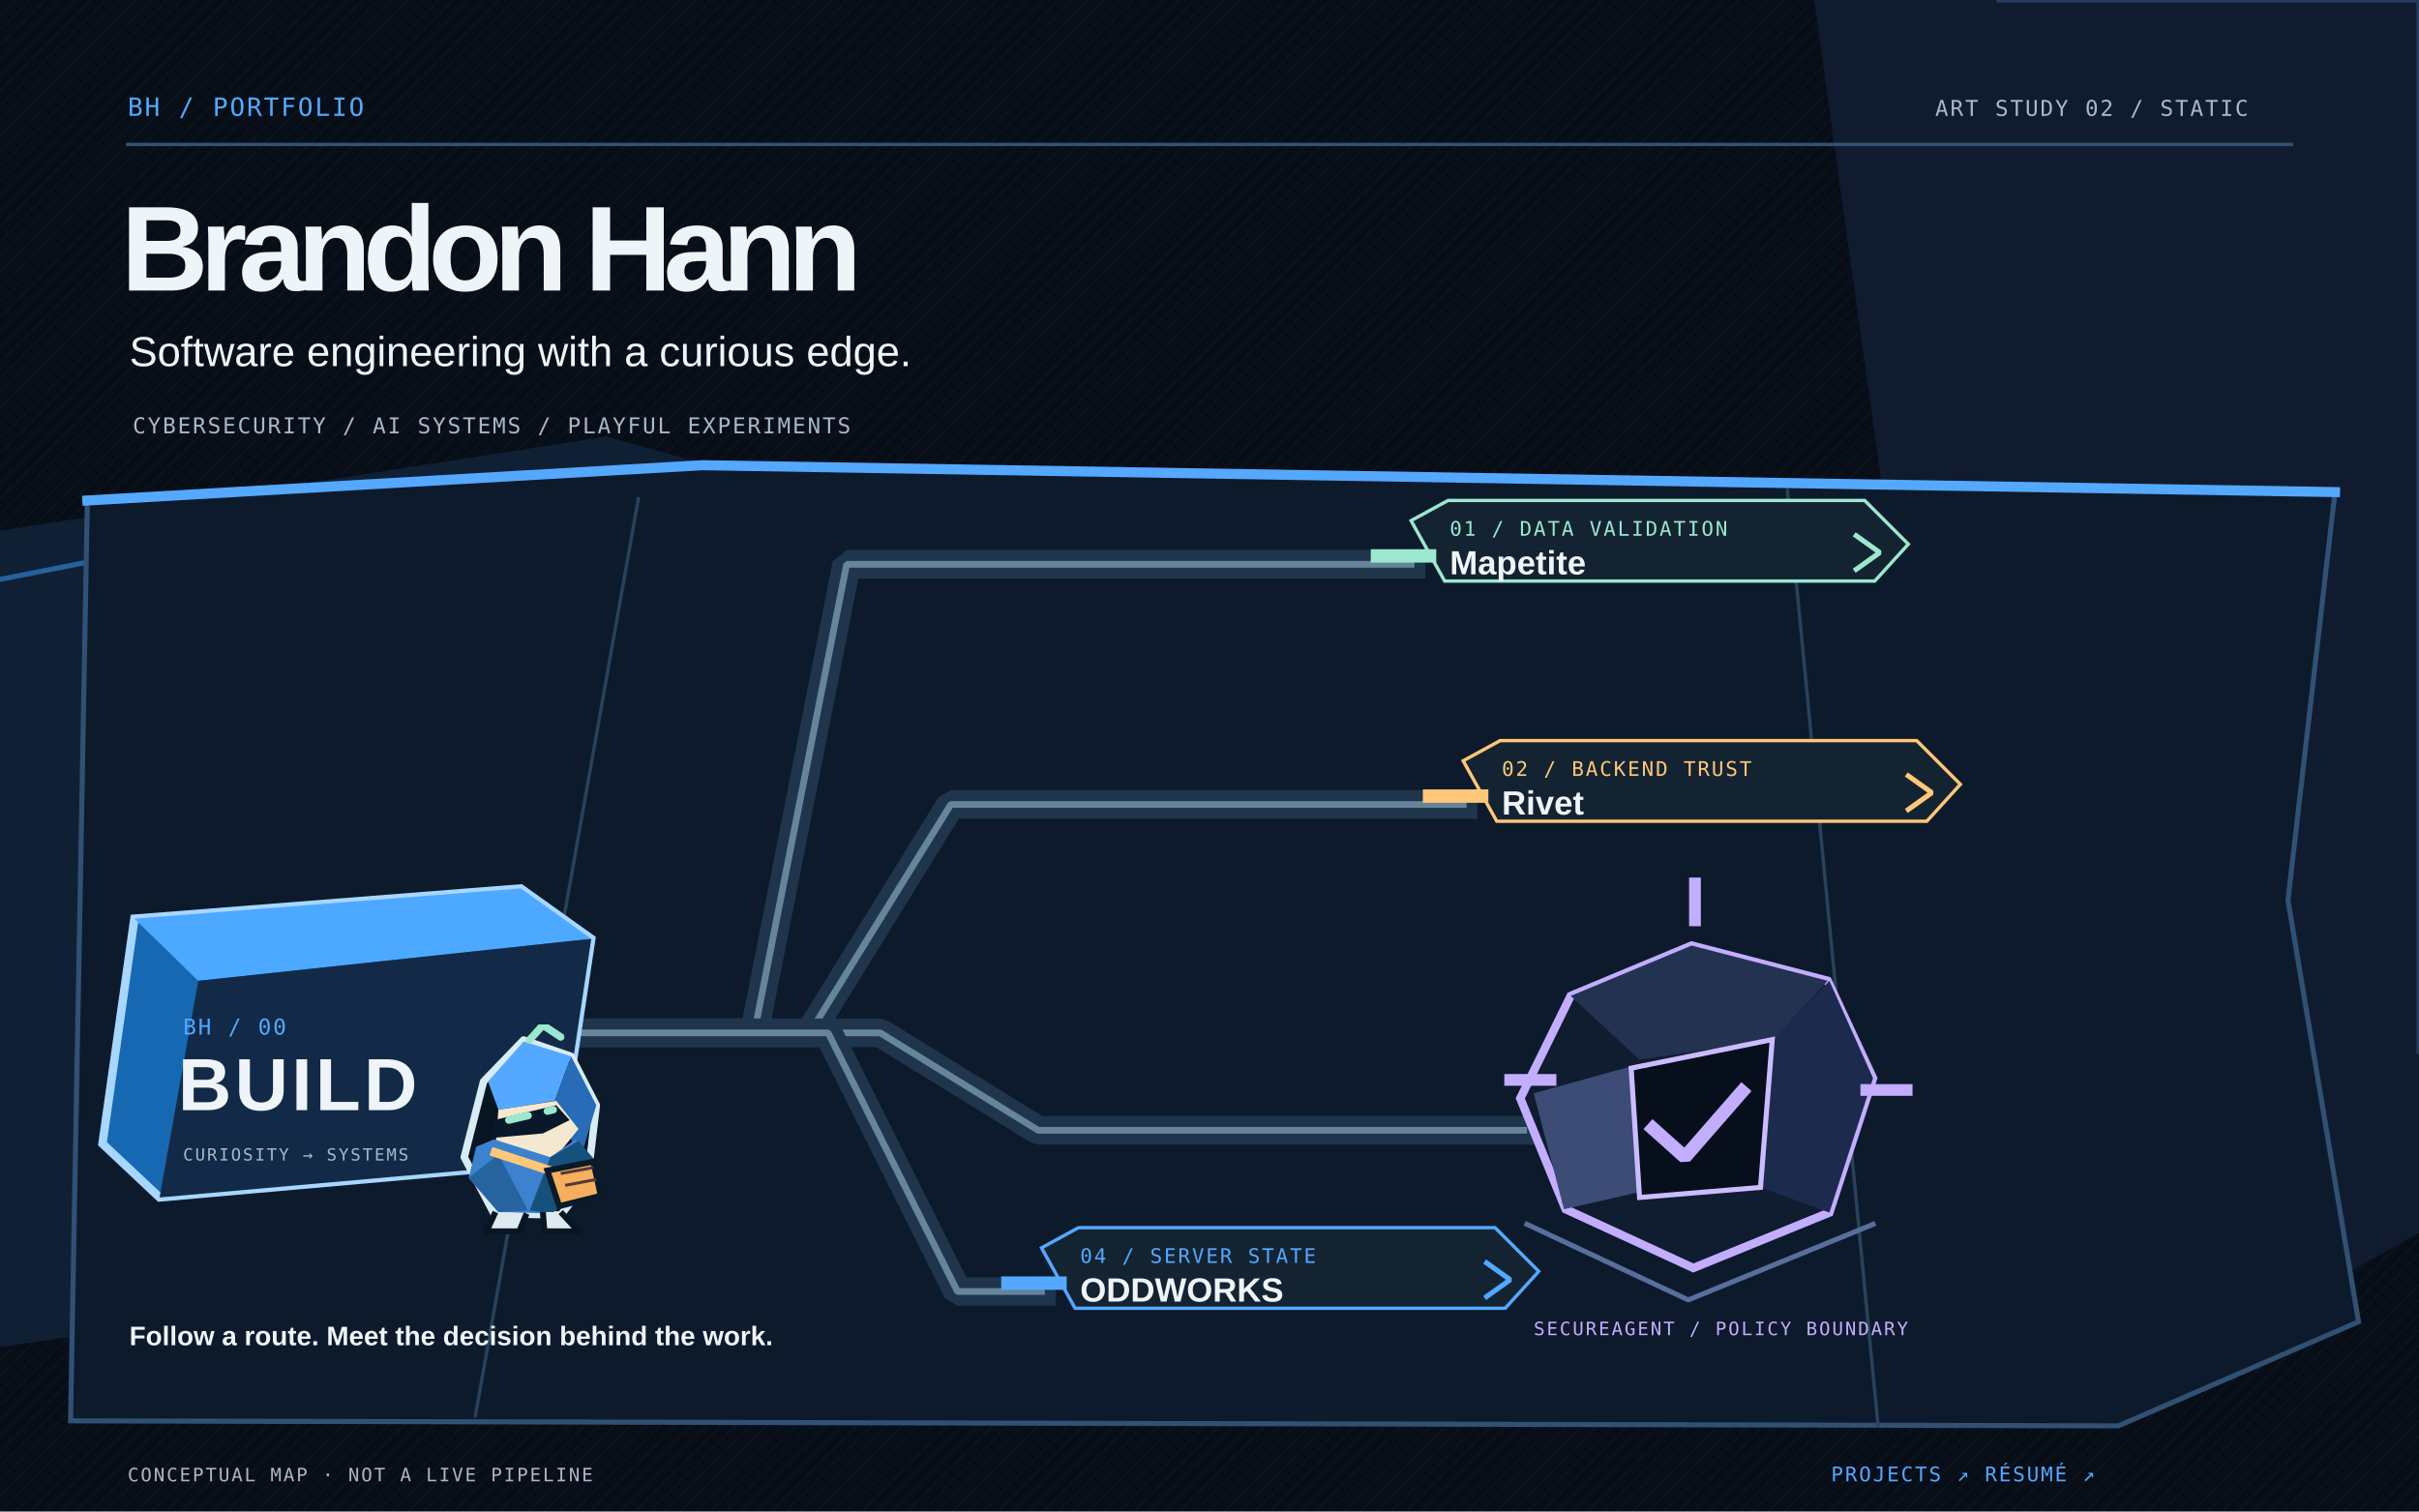
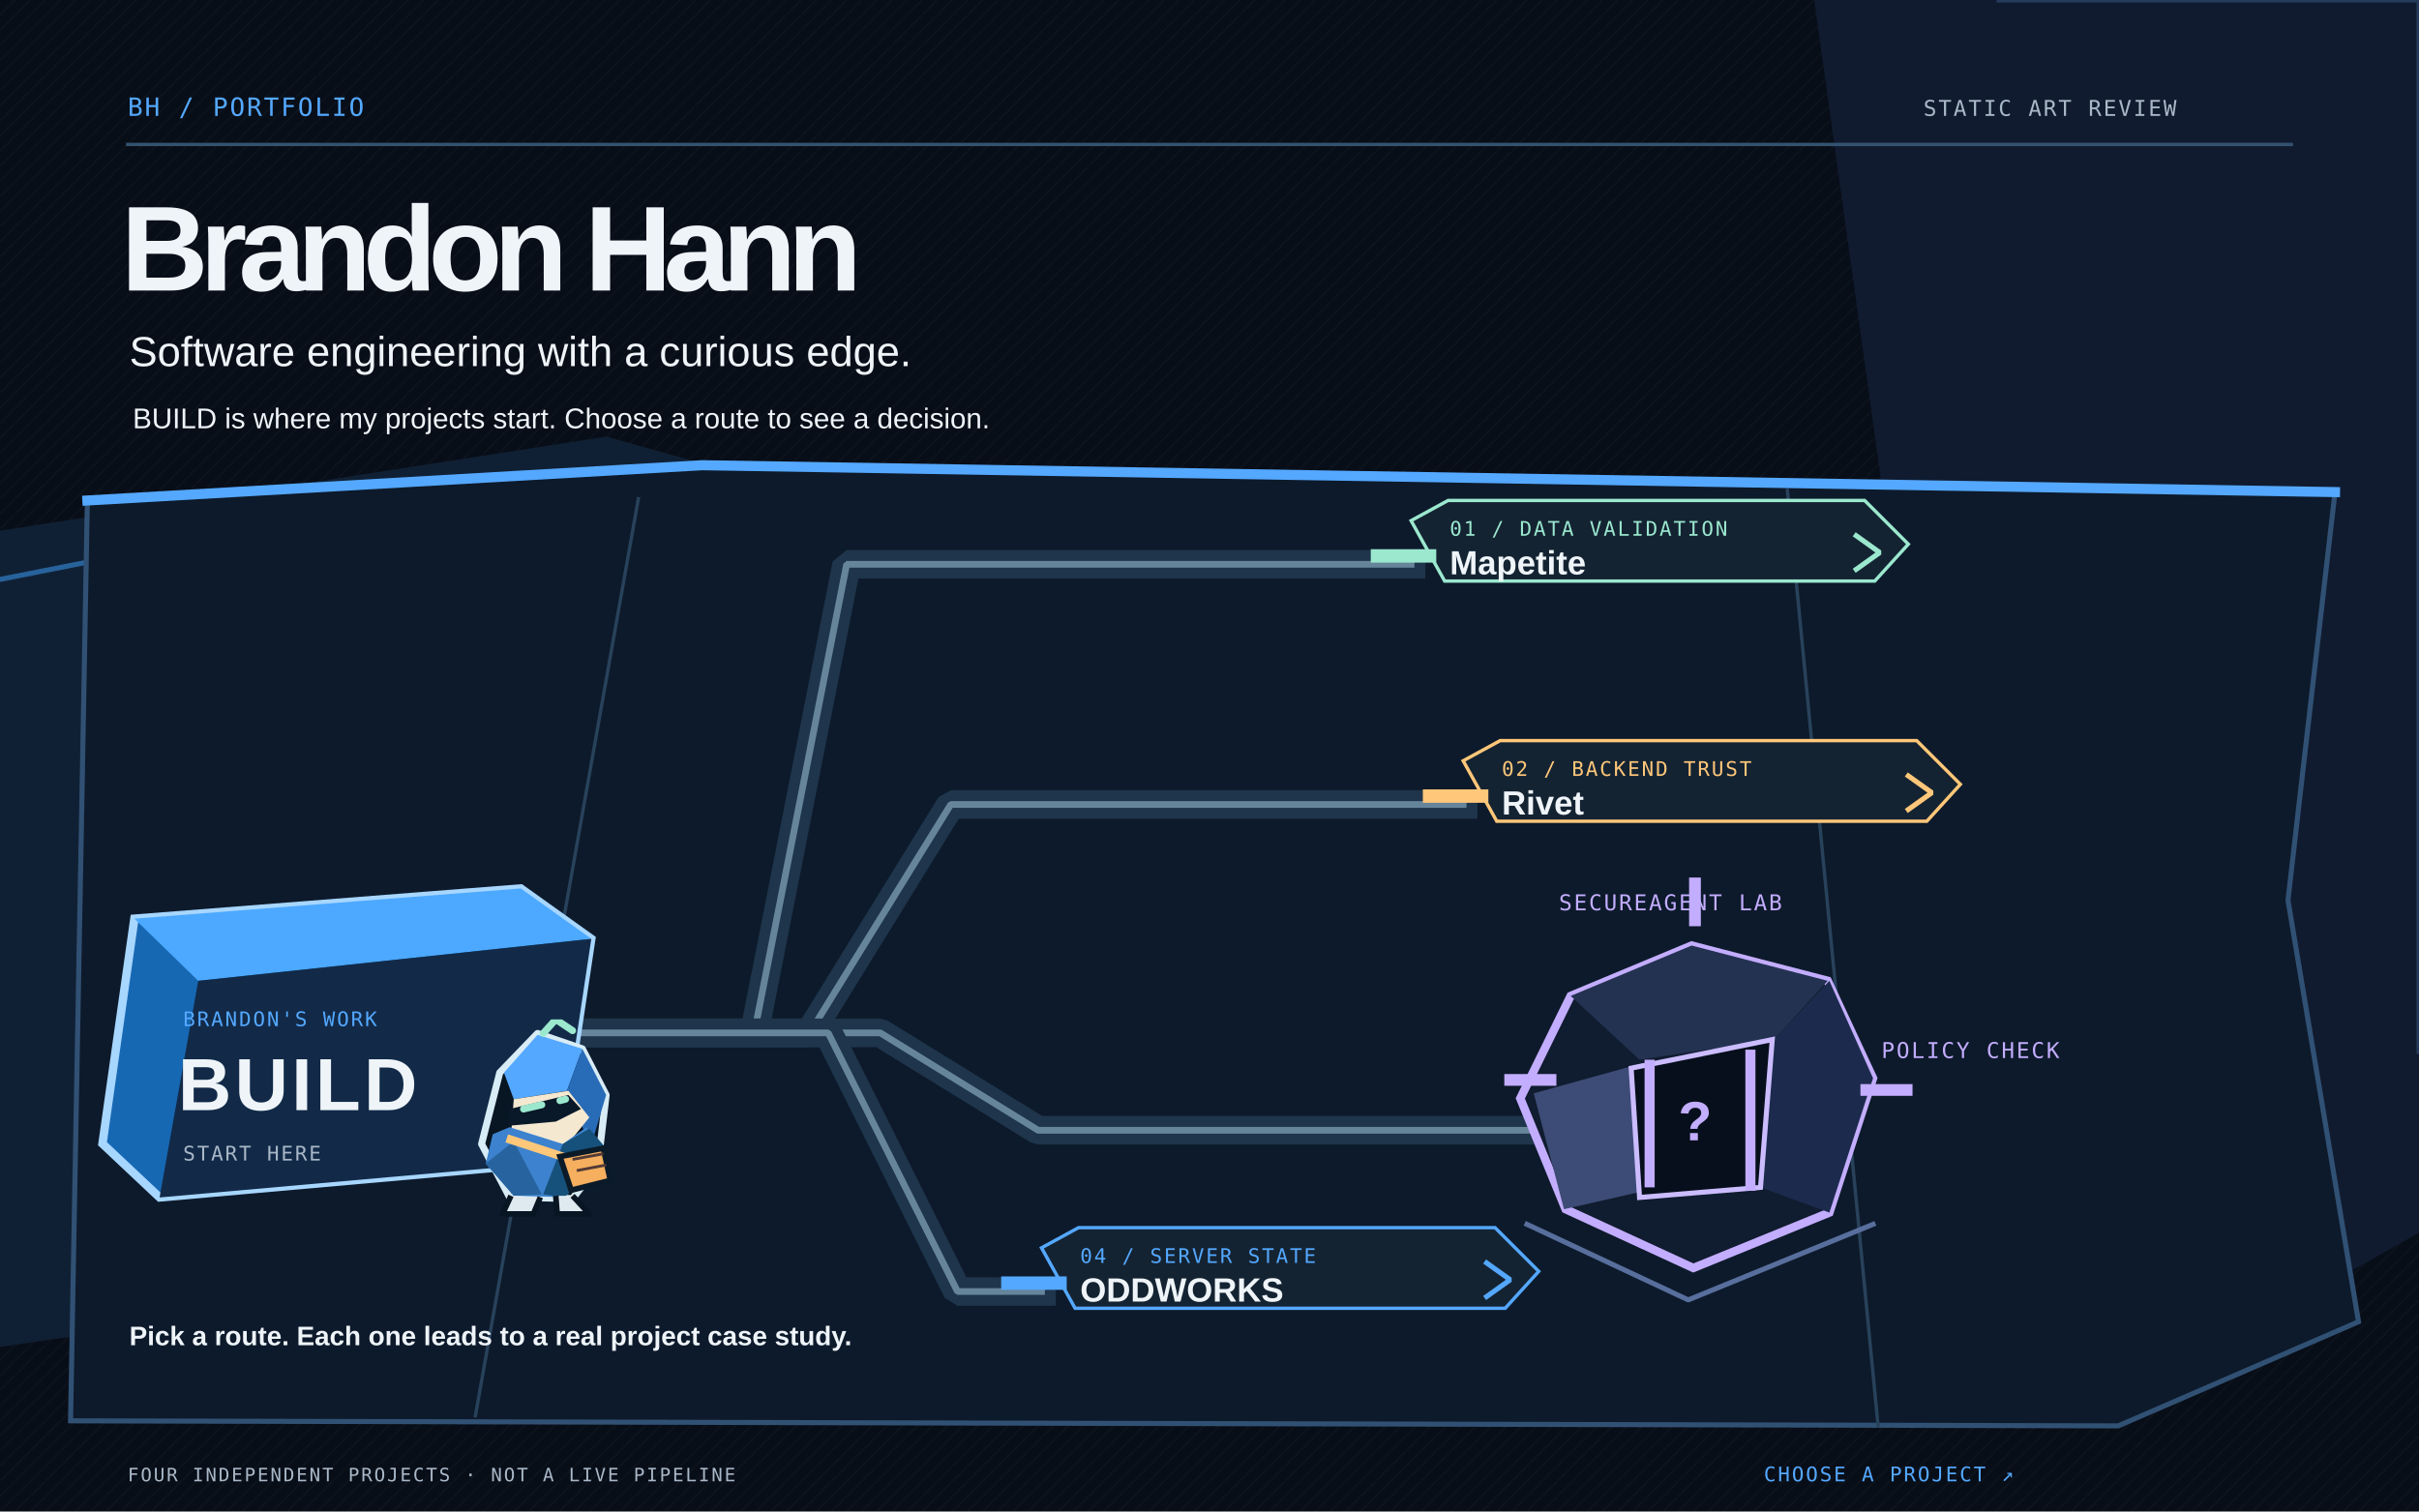
- <svg xmlns="http://www.w3.org/2000/svg" width="1440" height="900" viewBox="0 0 1440 900" role="img" aria-label="Living Signal Workshop idle art study">
+ <svg xmlns="http://www.w3.org/2000/svg" width="1440" height="900" viewBox="0 0 1440 900" role="img" aria-label="Living Signal desktop idle art study">
  <defs>
    <style>
@font-face{font-family:Sora;src:url('../../public/fonts/sora-latin-wght-normal.woff2') format('woff2');font-weight:100 900}
@font-face{font-family:Plex;src:url('../../public/fonts/ibm-plex-mono-latin-500-normal.woff2') format('woff2');font-weight:500}
text{font-family:Sora,Arial,sans-serif;fill:#eef4f8}.mono{font-family:Plex,monospace;letter-spacing:1.1px}
</style>
    <pattern id="hatch" width="9" height="9" patternUnits="userSpaceOnUse">
      <path d="M0 9 9 0" stroke="#fff" stroke-opacity=".027" />
    </pattern>
    <symbol id="relay" viewBox="0 0 120 144">
      <path d="M27 38 54 10 86 21 103 54 97 105 79 128 34 127 14 89Z" fill="#081522" stroke="#d8ecf5" stroke-width="5" stroke-linejoin="round" />
      <path d="M30 38 54 11 86 21 75 51 37 57Z" fill="#54a8ff" />
      <path d="M86 21 103 54 92 91 75 51Z" fill="#286bb7" />
      <path d="M37 57 76 51 91 70 74 91 35 83Z" fill="#f4e8d1" />
      <path d="M34 64 76 54 85 64 67 73 33 76Z" fill="#0a1929" />
      <path d="M44 64 57 61M70 58l4-1" stroke="#9be8cf" stroke-width="5" stroke-linecap="round" />
      <path d="M22 82 34 77 72 89 89 77 100 91 91 111 73 127 37 126 17 103Z" fill="#3c82cf" />
      <path d="M17 103 37 126 57 125 37 87Z" fill="#27649f" />
      <path d="M72 89 91 78 102 91 91 111 73 127 58 125Z" fill="#16517c" />
      <path d="M32 85 84 102" stroke="#ffc779" stroke-width="6" />
      <path d="M70 98 101 92 106 115 78 122Z" fill="#f5af5e" stroke="#0b1a28" stroke-width="4" />
      <path d="M79 100 101 96M82 108 103 104" stroke="#533a36" stroke-width="2" />
      <path d="M35 126 29 139 51 139 56 127M67 126 68 139 91 139 79 126" fill="#dfeaf0" stroke="#081522" stroke-width="4" stroke-linejoin="round" />
      <path d="M58 10 67 0 79 8" fill="none" stroke="#9be8cf" stroke-width="5" stroke-linecap="round" stroke-linejoin="round" />
    </symbol>
    <symbol id="relay-side" viewBox="0 0 120 144">
      <path d="M18 40 46 14 82 17 110 50 99 91 81 128 34 125 10 89Z" fill="#081522" stroke="#d8ecf5" stroke-width="5" stroke-linejoin="round" />
      <path d="M19 40 46 14 82 17 106 50 58 60 29 56Z" fill="#54a8ff" />
      <path d="M82 17 106 50 98 72 61 58Z" fill="#286bb7" />
      <path d="M58 61 104 51 108 70 83 90 45 80Z" fill="#f4e8d1" />
      <path d="M63 64 105 56 109 66 75 75 56 74Z" fill="#0a1929" />
      <path d="M80 63 97 61" stroke="#9be8cf" stroke-width="5" stroke-linecap="round" />
      <path d="M17 79 44 80 84 91 97 83 108 94 86 125 32 123 12 102Z" fill="#3c82cf" />
      <path d="M12 102 32 123 52 123 38 86Z" fill="#27649f" />
      <path d="M23 84 93 105" stroke="#ffc779" stroke-width="6" />
      <path d="M68 100 98 94 104 117 76 123Z" fill="#f5af5e" stroke="#0b1a28" stroke-width="4" />
      <path d="M42 123 23 139 48 139 60 126M70 124 89 140 109 139 82 122" fill="#dfeaf0" stroke="#081522" stroke-width="4" stroke-linejoin="round" />
      <path d="M50 13 58 2 72 10" fill="none" stroke="#9be8cf" stroke-width="5" stroke-linecap="round" />
    </symbol>
    <symbol id="relay-denied" viewBox="0 0 120 144">
      <path d="M24 42 52 12 83 24 102 61 93 105 74 128 34 126 15 92Z" fill="#081522" stroke="#d8ecf5" stroke-width="5" stroke-linejoin="round" />
      <path d="M24 42 52 12 83 24 75 55 36 60Z" fill="#54a8ff" />
      <path d="M83 24 102 61 93 91 74 55Z" fill="#286bb7" />
      <path d="M36 59 75 55 91 75 72 92 34 83Z" fill="#f4e8d1" />
      <path d="M35 66 75 58 87 70 69 78 34 78Z" fill="#0a1929" />
      <path d="M43 68 55 71M70 68 77 72" stroke="#ffc779" stroke-width="5" stroke-linecap="round" />
      <path d="M20 83 34 79 72 91 87 79 100 92 90 111 75 127 35 125 17 104Z" fill="#3c82cf" />
      <path d="M19 85 2 67 8 57 29 70" fill="none" stroke="#d8ecf5" stroke-width="9" stroke-linecap="round" />
      <path d="M30 88 83 105" stroke="#ffc779" stroke-width="6" />
      <path d="M68 100 100 94 104 117 76 123Z" fill="#f5af5e" stroke="#0b1a28" stroke-width="4" />
      <path d="M35 126 28 139 50 139 56 127M68 126 67 139 90 139 79 126" fill="#dfeaf0" stroke="#081522" stroke-width="4" stroke-linejoin="round" />
      <path d="M56 12 66 1 79 10" fill="none" stroke="#9be8cf" stroke-width="5" stroke-linecap="round" />
    </symbol>
    <symbol id="packet" viewBox="0 0 72 54">
      <path d="M6 13 36 2 66 13 66 42 36 53 6 42Z" fill="#ffc779" stroke="#091724" stroke-width="5" stroke-linejoin="round" />
      <path d="M6 13 36 25 66 13M36 25V53" fill="none" stroke="#754f32" stroke-width="3" />
    </symbol>
  </defs>
  <rect width="1440" height="900" fill="#080e18" />
  <rect width="1440" height="900" fill="url(#hatch)" />
  <path d="M0 316 361 260 461 288 328 754 0 802Z" fill="#102034" />
  <path d="M0 345 298 286 436 301" fill="none" stroke="#27629b" stroke-width="3" stroke-linecap="square" stroke-linejoin="bevel" />
  <path d="M1080 0 1440 0 1440 734 1328 797 1160 575Z" fill="#101b30" />
  <path d="M1190 0 1440 0 1440 626" fill="none" stroke="#253b5c" stroke-width="3" stroke-linecap="square" stroke-linejoin="bevel" />
  <text x="76" y="69" font-size="15" font-weight="500" class="mono" fill="#54a8ff" style="fill:#54a8ff">BH / PORTFOLIO</text>
-   <text x="1152" y="69" font-size="13" font-weight="500" class="mono" fill="#a9b8c8" style="fill:#a9b8c8">ART STUDY 02 / STATIC</text>
+   <text x="1145" y="69" font-size="13" font-weight="500" class="mono" fill="#a9b8c8" style="fill:#a9b8c8">STATIC ART REVIEW</text>
  <path d="M76 86H1364" fill="none" stroke="#335270" stroke-width="2" stroke-linecap="square" stroke-linejoin="bevel" />
  <text x="72" y="173" font-size="72" font-weight="760" letter-spacing="-5">Brandon Hann</text>
  <text x="77" y="218" font-size="25" font-weight="480">Software engineering with a curious edge.</text>
-   <text x="79" y="258" font-size="13" font-weight="500" class="mono" fill="#a9b8c8" style="fill:#a9b8c8">CYBERSECURITY  /  AI SYSTEMS  /  PLAYFUL EXPERIMENTS</text>
+   <text x="79" y="255" font-size="17" font-weight="450">BUILD is where my projects start. Choose a route to see a decision.</text>
  <path d="M52 298 418 277 1390 293 1362 536 1404 787 1261 849 42 846Z" fill="#0d1a2b" stroke="#315174" stroke-width="3" />
  <path d="M52 298 418 277 1390 293" fill="none" stroke="#54a8ff" stroke-width="6" stroke-linecap="square" stroke-linejoin="bevel" />
  <path d="M380 297 283 843M1064 292 1118 849" fill="none" stroke="#28425b" stroke-width="2" stroke-linecap="square" stroke-linejoin="bevel" />
-   <path d="M342 615 449 615 504 336 840 336" fill="none" stroke="#1e354b" stroke-width="17" stroke-linecap="square" stroke-linejoin="bevel" />
-   <path d="M342 615 449 615 504 336 840 336" fill="none" stroke="#7293a9" stroke-width="4" stroke-linecap="square" stroke-linejoin="bevel" stroke-opacity=".86" />
-   <path d="M342 615 482 615 566 479 871 479" fill="none" stroke="#1e354b" stroke-width="17" stroke-linecap="square" stroke-linejoin="bevel" />
-   <path d="M342 615 482 615 566 479 871 479" fill="none" stroke="#7293a9" stroke-width="4" stroke-linecap="square" stroke-linejoin="bevel" stroke-opacity=".86" />
-   <path d="M342 615 524 615 618 673 907 673" fill="none" stroke="#1e354b" stroke-width="17" stroke-linecap="square" stroke-linejoin="bevel" />
-   <path d="M342 615 524 615 618 673 907 673" fill="none" stroke="#7293a9" stroke-width="4" stroke-linecap="square" stroke-linejoin="bevel" stroke-opacity=".86" />
-   <path d="M342 615 493 615 570 769 620 769" fill="none" stroke="#1e354b" stroke-width="17" stroke-linecap="square" stroke-linejoin="bevel" />
-   <path d="M342 615 493 615 570 769 620 769" fill="none" stroke="#7293a9" stroke-width="4" stroke-linecap="square" stroke-linejoin="bevel" stroke-opacity=".86" />
+   <path d="M342 615 449 615 504 336 840 336" fill="none" stroke="#1e354b" stroke-width="17" stroke-linecap="square" stroke-linejoin="bevel" data-route="mapetite" data-layer="route-bed" />
+   <path d="M342 615 449 615 504 336 840 336" fill="none" stroke="#7293a9" stroke-width="4" stroke-linecap="square" stroke-linejoin="bevel" stroke-opacity=".86" data-route="mapetite" data-layer="neutral-route" />
+   <path d="M342 615 482 615 566 479 871 479" fill="none" stroke="#1e354b" stroke-width="17" stroke-linecap="square" stroke-linejoin="bevel" data-route="rivet" data-layer="route-bed" />
+   <path d="M342 615 482 615 566 479 871 479" fill="none" stroke="#7293a9" stroke-width="4" stroke-linecap="square" stroke-linejoin="bevel" stroke-opacity=".86" data-route="rivet" data-layer="neutral-route" />
+   <path d="M342 615 524 615 618 673 935 673" fill="none" stroke="#1e354b" stroke-width="17" stroke-linecap="square" stroke-linejoin="bevel" data-route="secureagent" data-layer="route-bed" />
+   <path d="M342 615 524 615 618 673 935 673" fill="none" stroke="#7293a9" stroke-width="4" stroke-linecap="square" stroke-linejoin="bevel" stroke-opacity=".86" data-route="secureagent" data-layer="neutral-route" />
+   <path d="M342 615 493 615 570 769 620 769" fill="none" stroke="#1e354b" stroke-width="17" stroke-linecap="square" stroke-linejoin="bevel" data-route="oddworks" data-layer="route-bed" />
+   <path d="M342 615 493 615 570 769 620 769" fill="none" stroke="#7293a9" stroke-width="4" stroke-linecap="square" stroke-linejoin="bevel" stroke-opacity=".86" data-route="oddworks" data-layer="neutral-route" />
  <path d="M80 547 310 529 352 559 332 692 95 713 61 681Z" fill="#1768b3" stroke="#a7d6ff" stroke-width="5" />
  <path d="M80 547 310 529 352 559 118 584Z" fill="#4ca9ff" />
  <path d="M118 584 352 559 332 692 95 713Z" fill="#122a48" />
-   <text x="109" y="616" font-size="13" font-weight="500" class="mono" fill="#54a8ff" style="fill:#54a8ff">BH / 00</text>
+   <text x="109" y="611" font-size="12" font-weight="500" class="mono" fill="#54a8ff" style="fill:#54a8ff">BRANDON'S WORK</text>
  <text x="106" y="661" font-size="44" font-weight="800" letter-spacing="2">BUILD</text>
-   <text x="109" y="691" font-size="10" font-weight="500" class="mono" fill="#a9b8c8" style="fill:#a9b8c8">CURIOSITY → SYSTEMS</text>
-   <use href="#relay" x="264" y="610" width="106" height="128" />
+   <text x="109" y="691" font-size="12" font-weight="500" class="mono" fill="#a9b8c8" style="fill:#a9b8c8">START HERE</text>
  <path d="M840 310l22 -12h248l26 26-20 22H860Z" fill="#142332" stroke="#9be8cf" stroke-width="2" />
  <path d="M820 331h31" fill="none" stroke="#9be8cf" stroke-width="8" stroke-linecap="square" stroke-linejoin="bevel" />
  <text x="863" y="319" font-size="12" font-weight="500" class="mono" fill="#9be8cf" style="fill:#9be8cf">01 / DATA VALIDATION</text>
  <text x="863" y="342" font-size="20" font-weight="700">Mapetite</text>
  <path d="M1105 319l14 10-14 10" fill="none" stroke="#9be8cf" stroke-width="3" stroke-linecap="square" stroke-linejoin="bevel" />
  <path d="M871 453l22 -12h248l26 26-20 22H891Z" fill="#142332" stroke="#ffc779" stroke-width="2" />
  <path d="M851 474h31" fill="none" stroke="#ffc779" stroke-width="8" stroke-linecap="square" stroke-linejoin="bevel" />
  <text x="894" y="462" font-size="12" font-weight="500" class="mono" fill="#ffc779" style="fill:#ffc779">02 / BACKEND TRUST</text>
  <text x="894" y="485" font-size="20" font-weight="700">Rivet</text>
  <path d="M1136 462l14 10-14 10" fill="none" stroke="#ffc779" stroke-width="3" stroke-linecap="square" stroke-linejoin="bevel" />
  <path d="M620 743l22 -12h248l26 26-20 22H640Z" fill="#142332" stroke="#54a8ff" stroke-width="2" />
  <path d="M600 764h31" fill="none" stroke="#54a8ff" stroke-width="8" stroke-linecap="square" stroke-linejoin="bevel" />
  <text x="643" y="752" font-size="12" font-weight="500" class="mono" fill="#54a8ff" style="fill:#54a8ff">04 / SERVER STATE</text>
  <text x="643" y="775" font-size="20" font-weight="700">ODDWORKS</text>
  <path d="M885 752l14 10-14 10" fill="none" stroke="#54a8ff" stroke-width="3" stroke-linecap="square" stroke-linejoin="bevel" />
-   <g transform="translate(905 568)">
+   <g data-station="secureagent" transform="translate(905 568) scale(1)">
    <path d="M30 25 102 -5 183 16 210 74 184 154 103 187 27 152 0 86Z" fill="#101c2f" stroke="#c3adff" stroke-width="5" />
    <path d="M30 25 102 -5 183 16 151 51 71 63Z" fill="#243252" />
    <path d="M8 83 73 65 70 142 26 152Z" fill="#3d4c76" />
    <path d="M184 16 210 74 184 154 143 139 151 51Z" fill="#1c2b4d" />
    <path d="M66 68 150 51 143 139 71 145Z" fill="#070f1c" stroke="#cbbcff" stroke-width="3" />
-     <path d="M79 104 98 121 132 82" fill="none" stroke="#c3adff" stroke-width="8" stroke-linecap="square" stroke-linejoin="bevel" />
+     <path d="M77 66v70M137 60v78" fill="none" stroke="#c3adff" stroke-width="6" stroke-linecap="square" stroke-linejoin="bevel" />
+     <text x="94" y="111" font-size="33" font-weight="700" style="fill:#c3adff">?</text>
    <path d="M104 -20v-22M18 75h-24M206 81h24" fill="none" stroke="#c3adff" stroke-width="7" stroke-linecap="square" stroke-linejoin="bevel" />
    <path d="M4 161 100 206 210 161" fill="none" stroke="#586f9d" stroke-width="3" stroke-linecap="square" stroke-linejoin="bevel" />
-     <text x="8" y="227" font-size="11" font-weight="500" class="mono" fill="#c3adff" style="fill:#c3adff">SECUREAGENT / POLICY BOUNDARY</text>
  </g>
-   <text x="77" y="801" font-size="16" font-weight="600">Follow a route. Meet the decision behind the work.</text>
-   <text x="76" y="882" font-size="11" font-weight="500" class="mono" fill="#a9b8c8" style="fill:#a9b8c8">CONCEPTUAL MAP  ·  NOT A LIVE PIPELINE</text>
-   <text x="1090" y="882" font-size="12" font-weight="500" class="mono" fill="#54a8ff" style="fill:#54a8ff">PROJECTS ↗   RÉSUMÉ ↗</text>
+   <use href="#relay" x="275" y="607" width="100" height="120" />
+   <text x="928" y="542" font-size="13" font-weight="500" class="mono" fill="#c3adff" style="fill:#c3adff">SECUREAGENT LAB</text>
+   <text x="1120" y="630" font-size="13" font-weight="500" class="mono" fill="#c3adff" style="fill:#c3adff">POLICY CHECK</text>
+   <text x="77" y="801" font-size="16" font-weight="600">Pick a route. Each one leads to a real project case study.</text>
+   <text x="76" y="882" font-size="11" font-weight="500" class="mono" fill="#a9b8c8" style="fill:#a9b8c8">FOUR INDEPENDENT PROJECTS · NOT A LIVE PIPELINE</text>
+   <text x="1050" y="882" font-size="12" font-weight="500" class="mono" fill="#54a8ff" style="fill:#54a8ff">CHOOSE A PROJECT ↗</text>
</svg>
